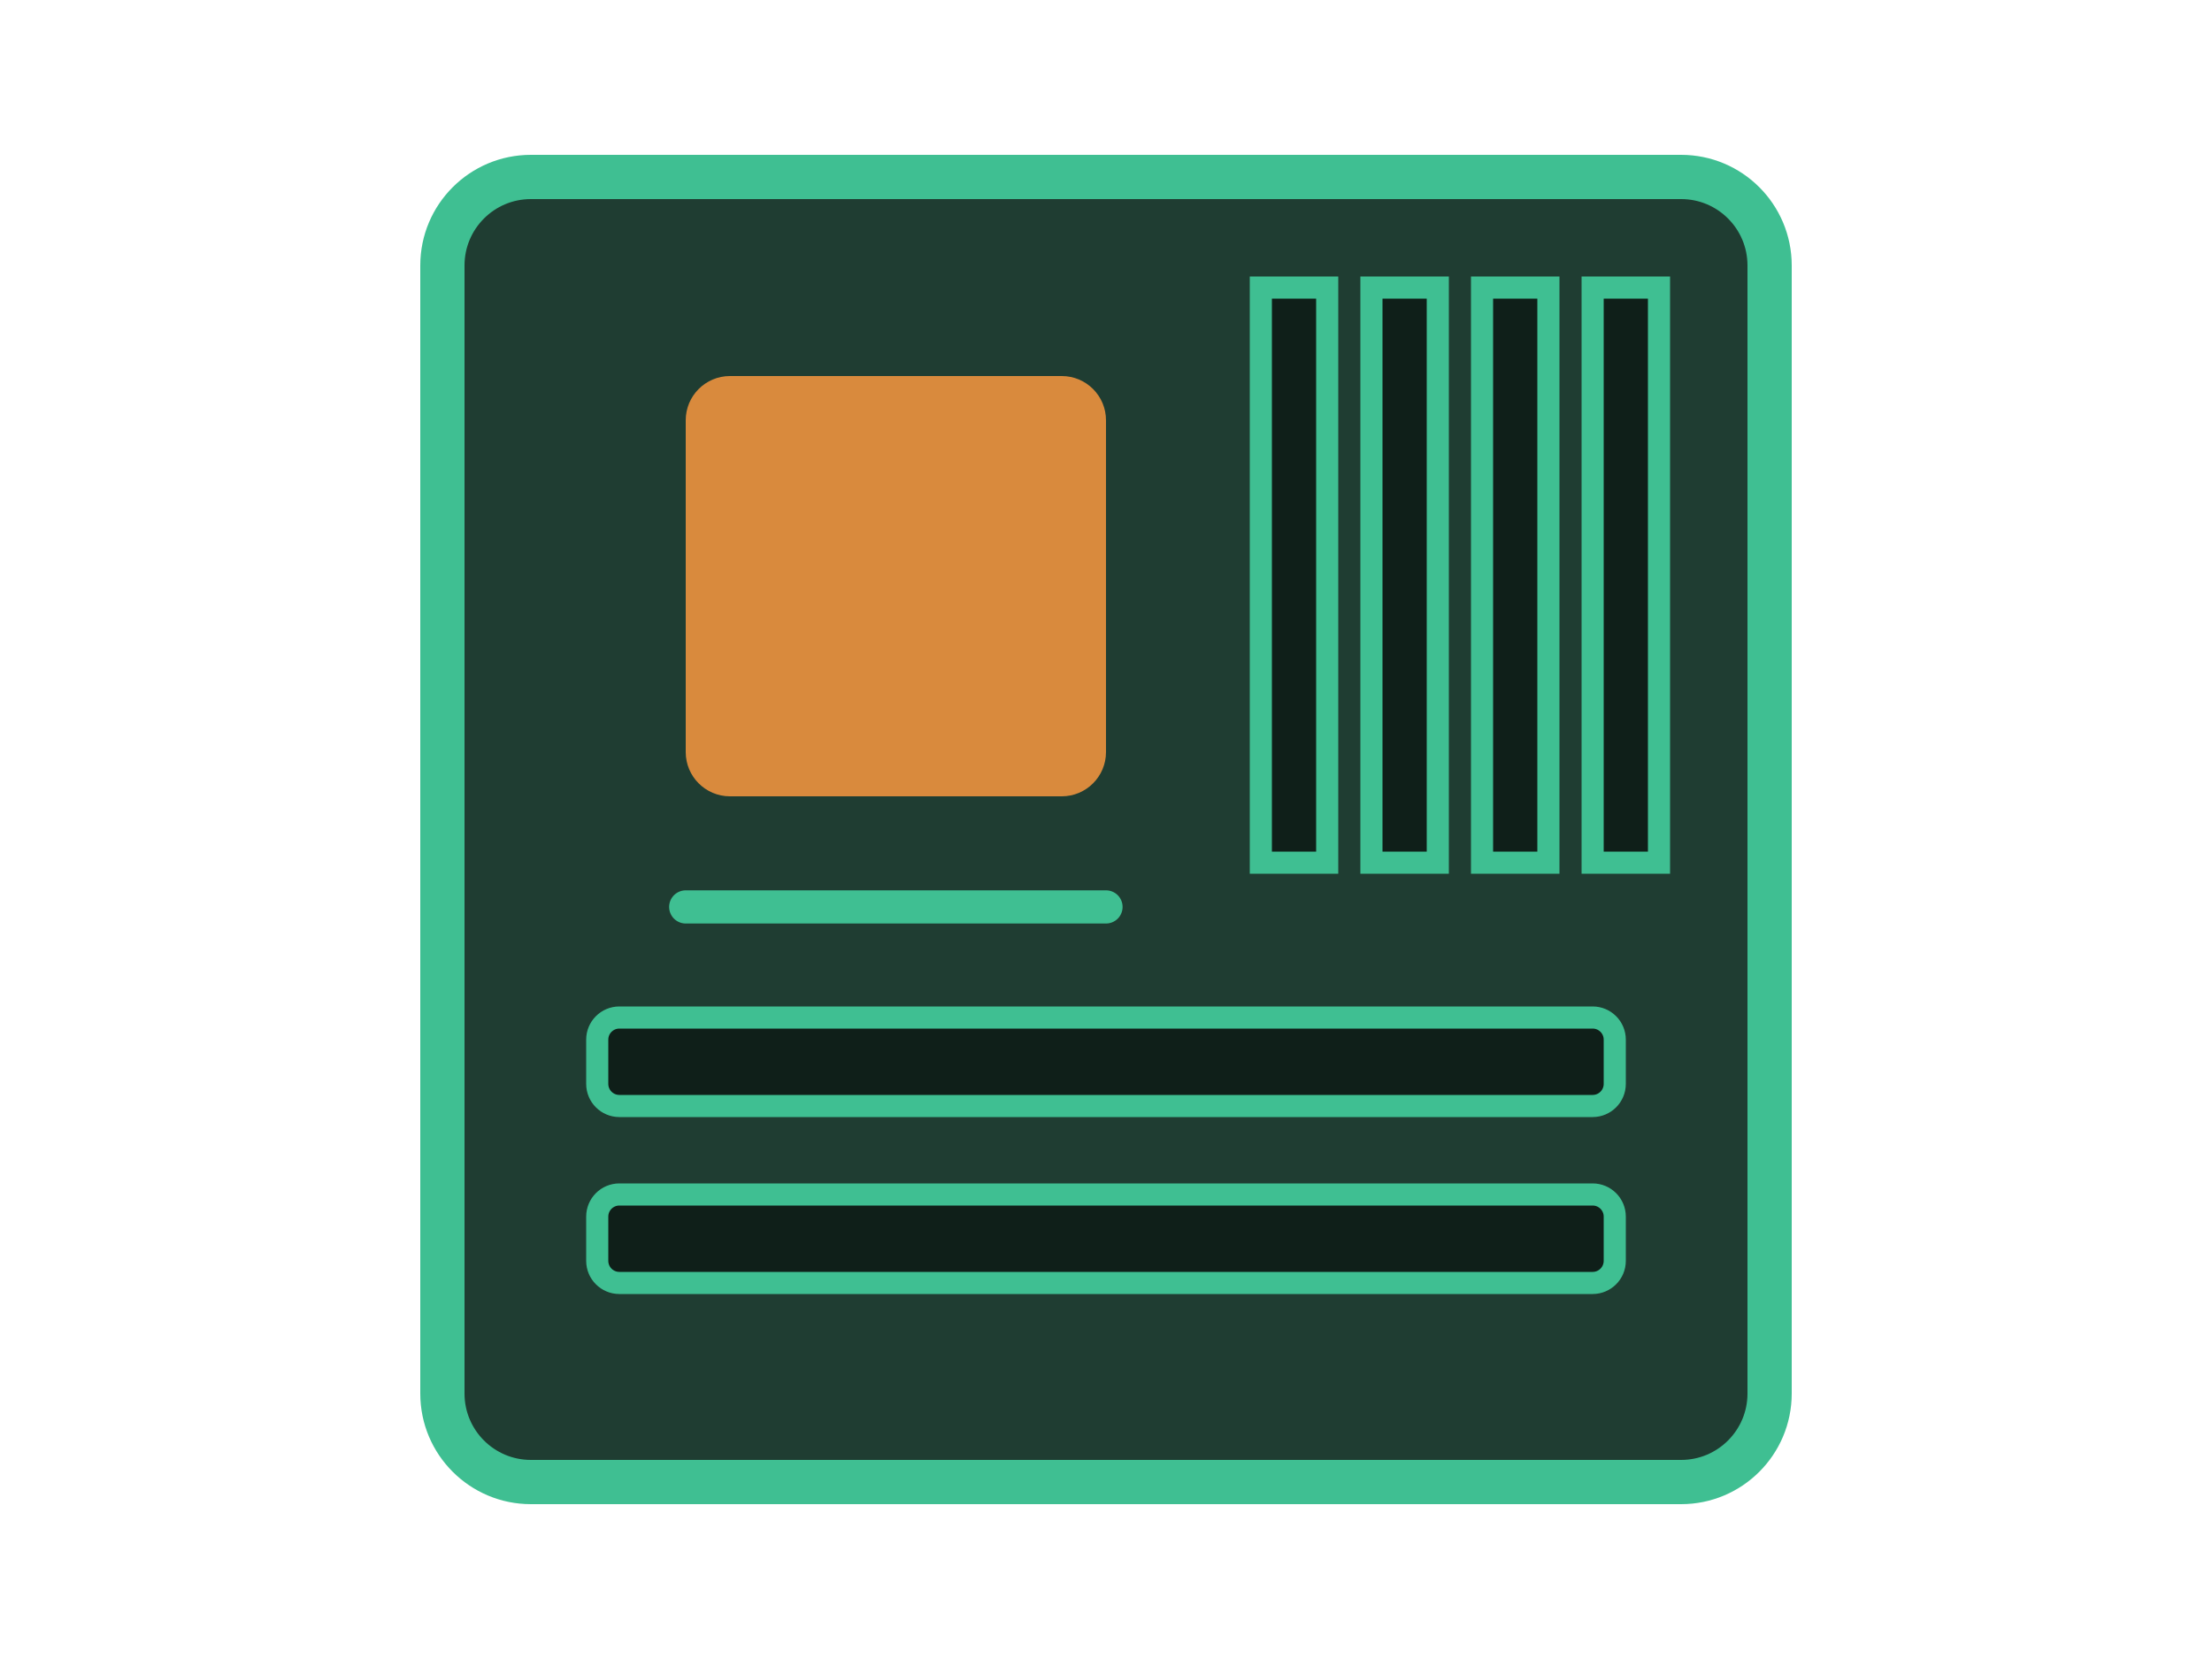
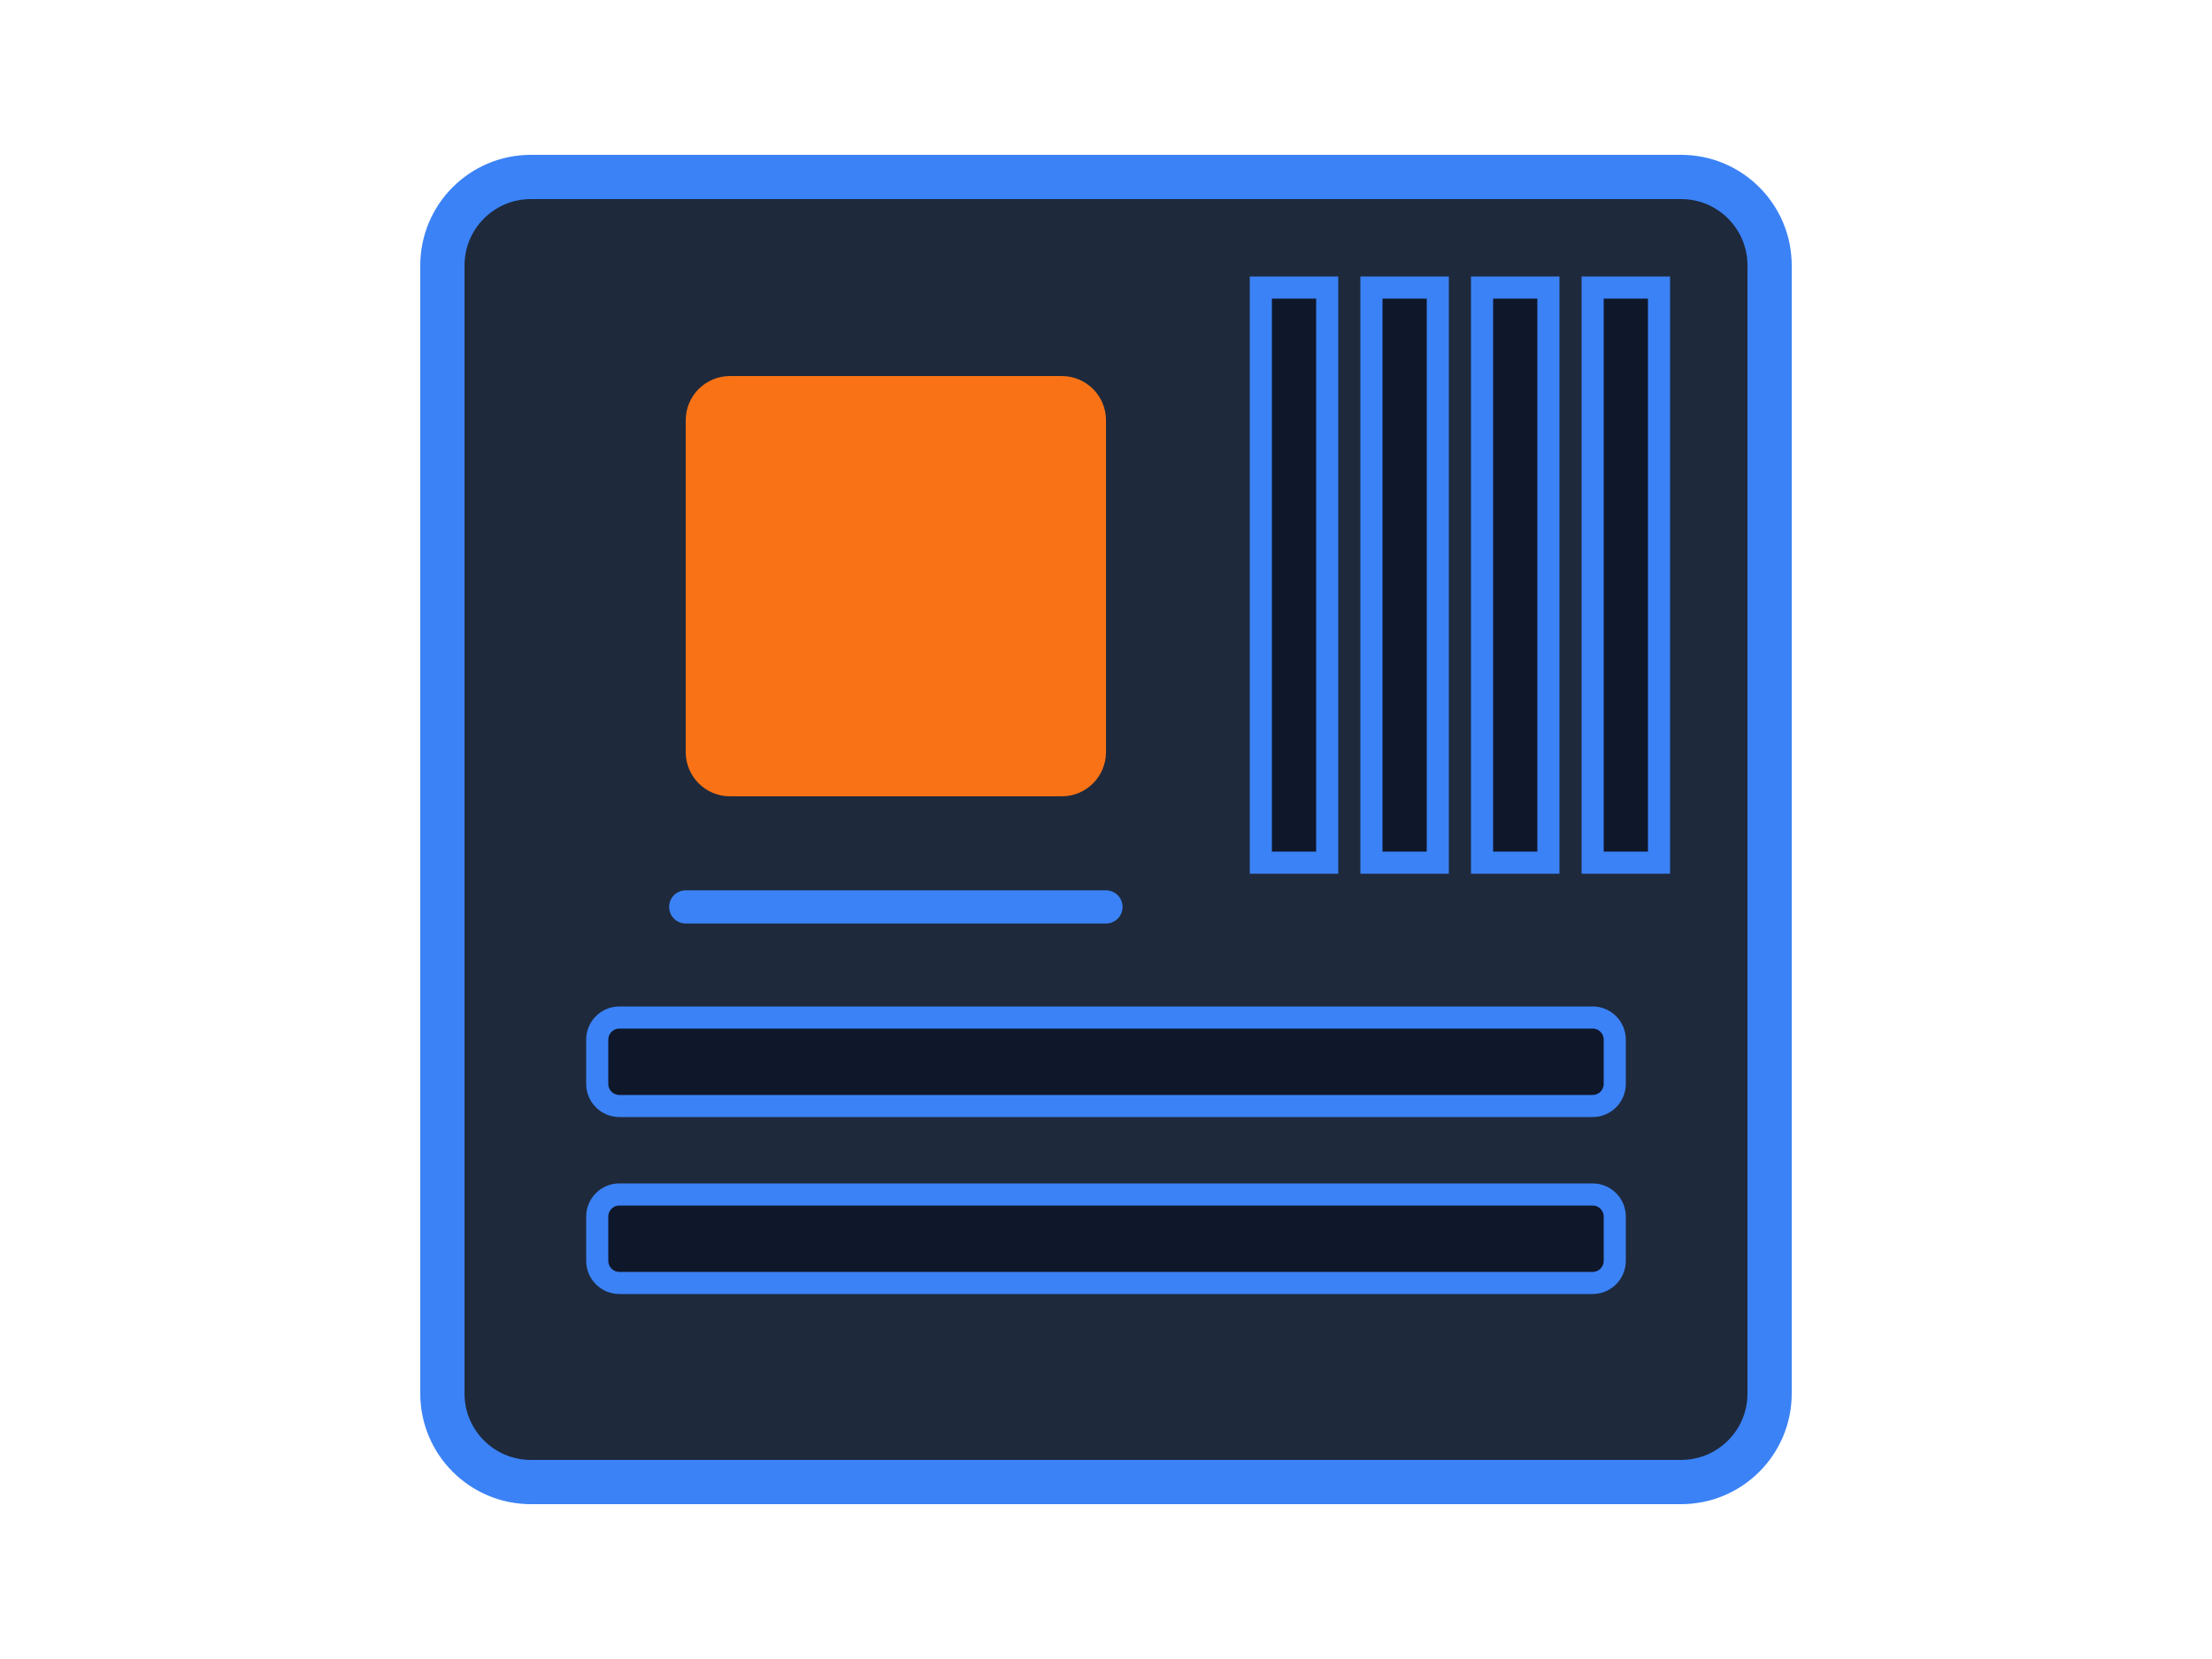
<svg xmlns="http://www.w3.org/2000/svg" viewBox="0 0 200 150">
-   <rect x="40" y="16" width="120" height="118" rx="8" fill="#1F3D32" stroke="#3FBF92" stroke-width="4" />
-   <rect x="62" y="34" width="38" height="38" rx="4" fill="#D98A3D" />
-   <g fill="#0F1F19" stroke="#3FBF92" stroke-width="2">
+   <rect x="40" y="16" width="120" height="118" rx="8" fill="#1E293B" stroke="#3B82F6" stroke-width="4" />
+   <rect x="62" y="34" width="38" height="38" rx="4" fill="#F97316" />
+   <g fill="#0F172A" stroke="#3B82F6" stroke-width="2">
    <rect x="114" y="26" width="6" height="52" />
    <rect x="124" y="26" width="6" height="52" />
    <rect x="134" y="26" width="6" height="52" />
    <rect x="144" y="26" width="6" height="52" />
    <rect x="54" y="92" width="92" height="8" rx="2" />
    <rect x="54" y="108" width="92" height="8" rx="2" />
  </g>
-   <path d="M62 82h38" stroke="#3FBF92" stroke-width="3" stroke-linecap="round" />
+   <path d="M62 82h38" stroke="#3B82F6" stroke-width="3" stroke-linecap="round" />
</svg>
